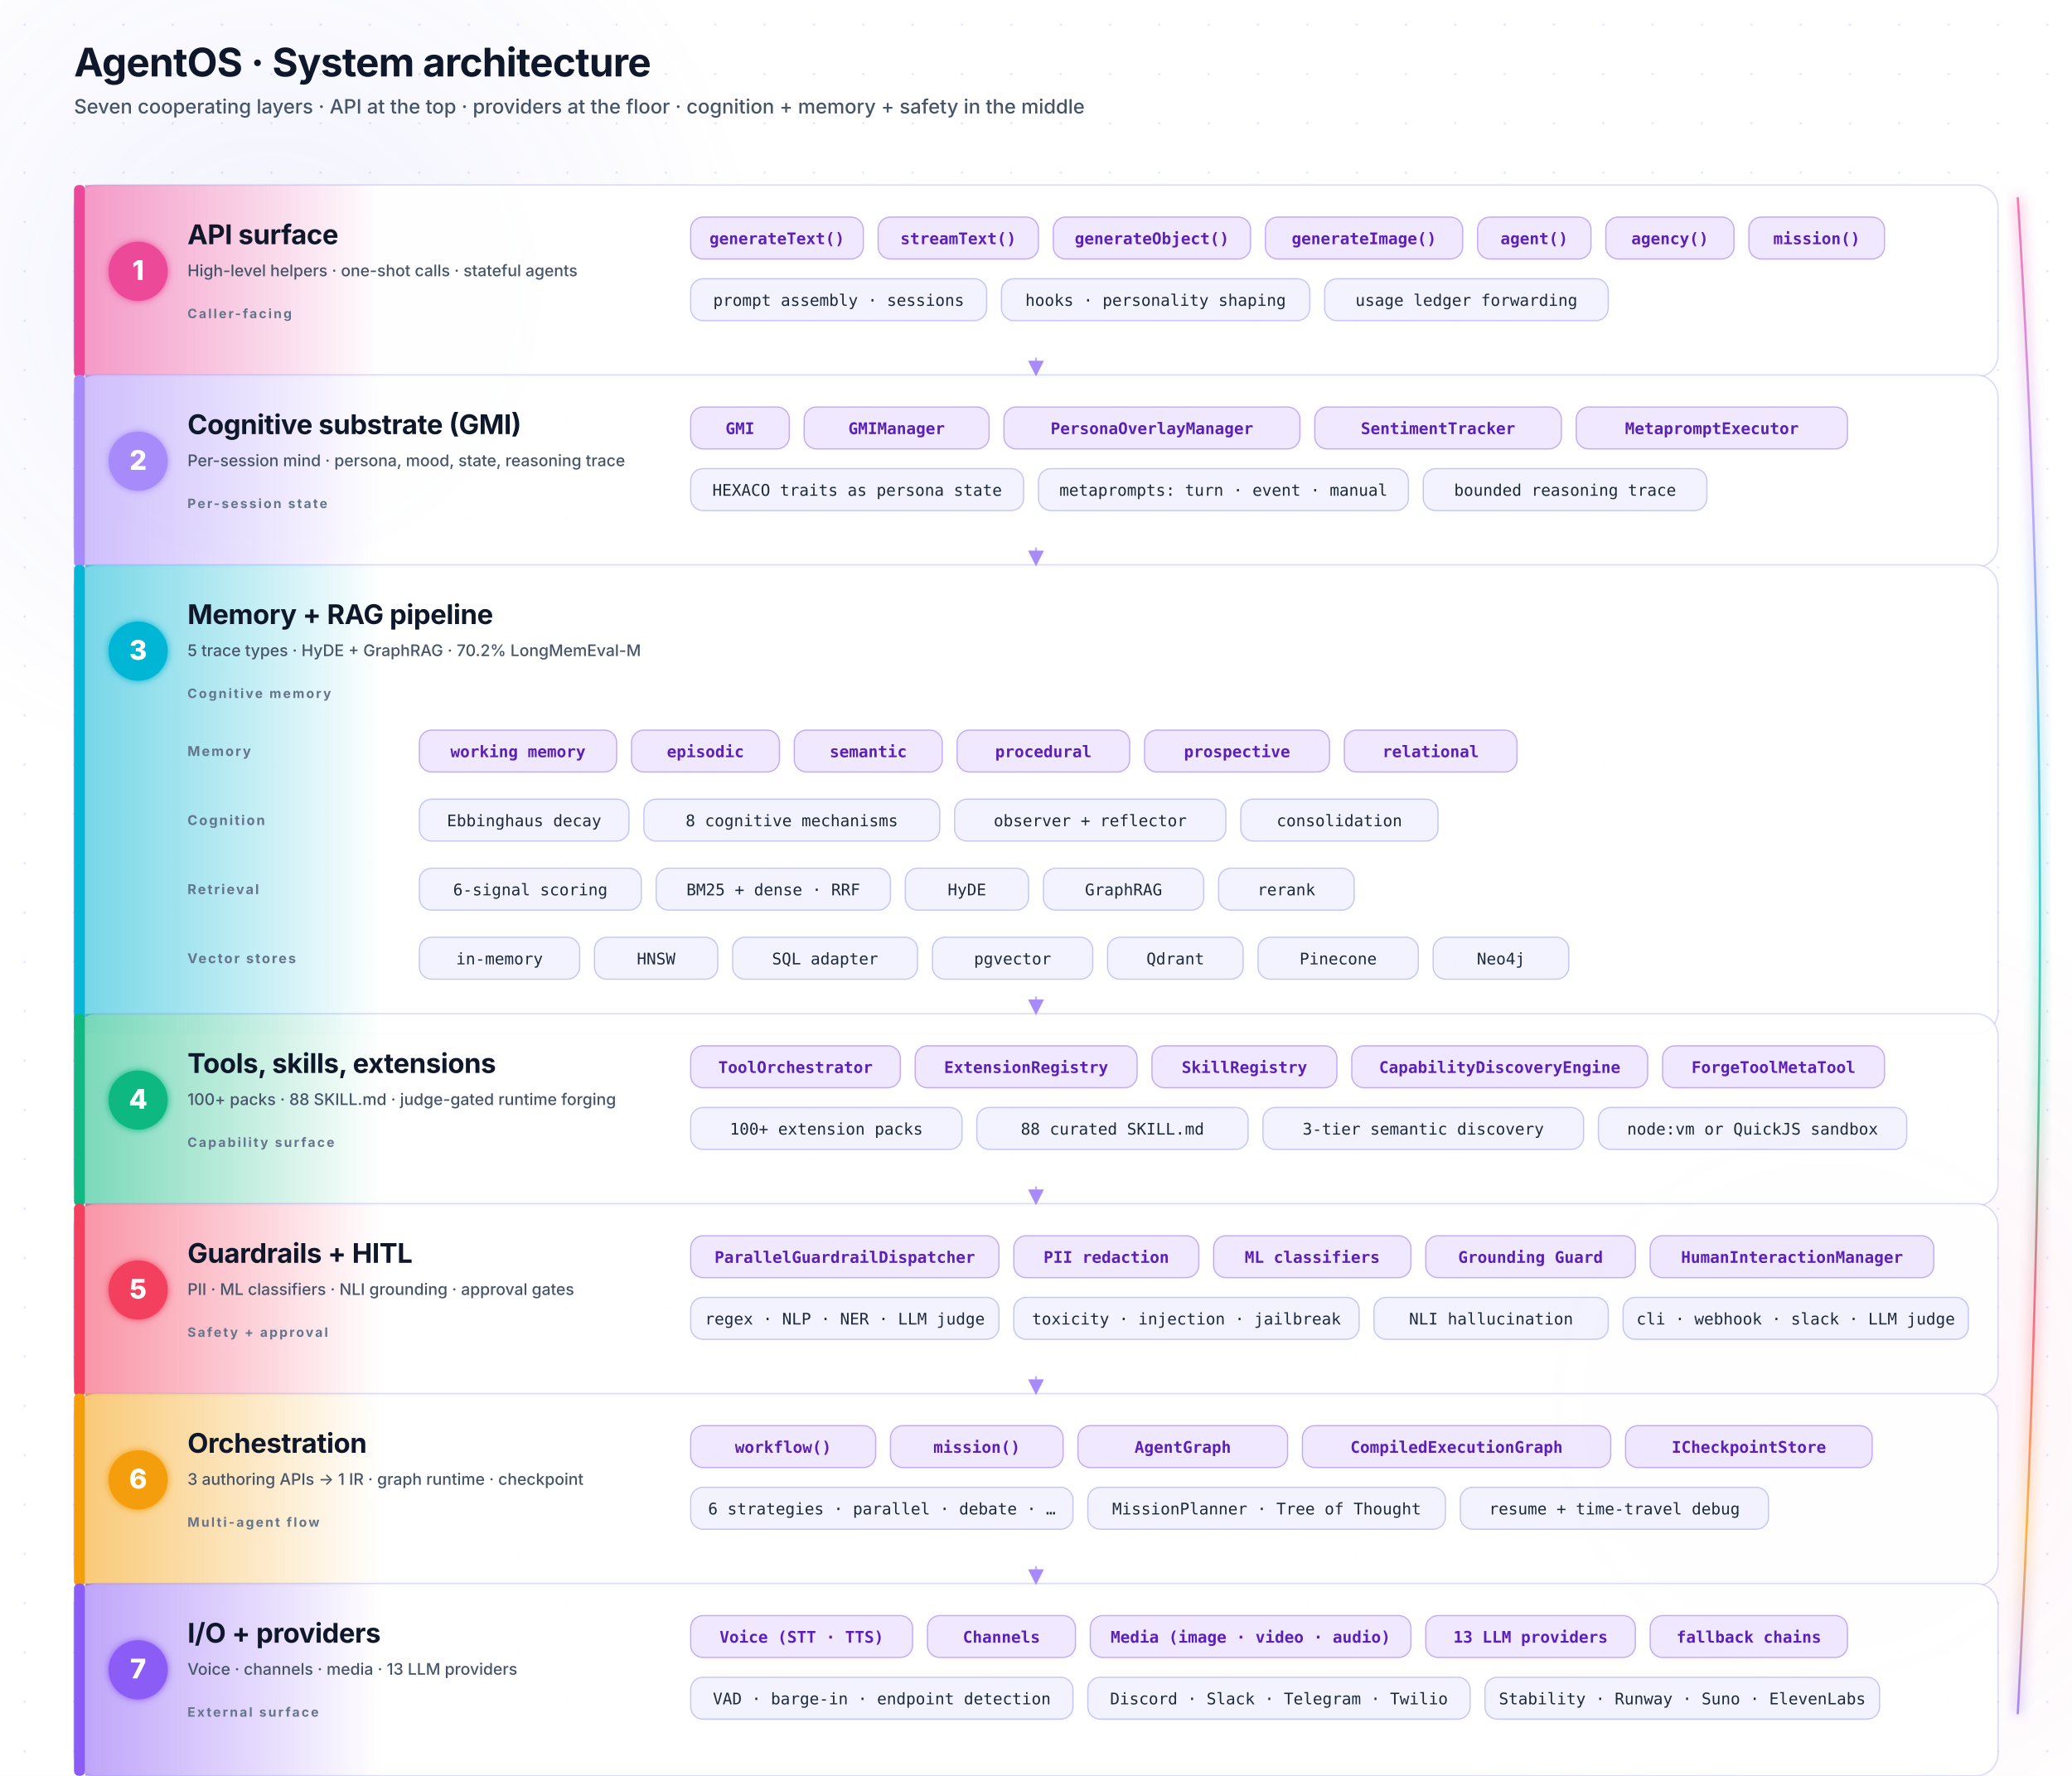
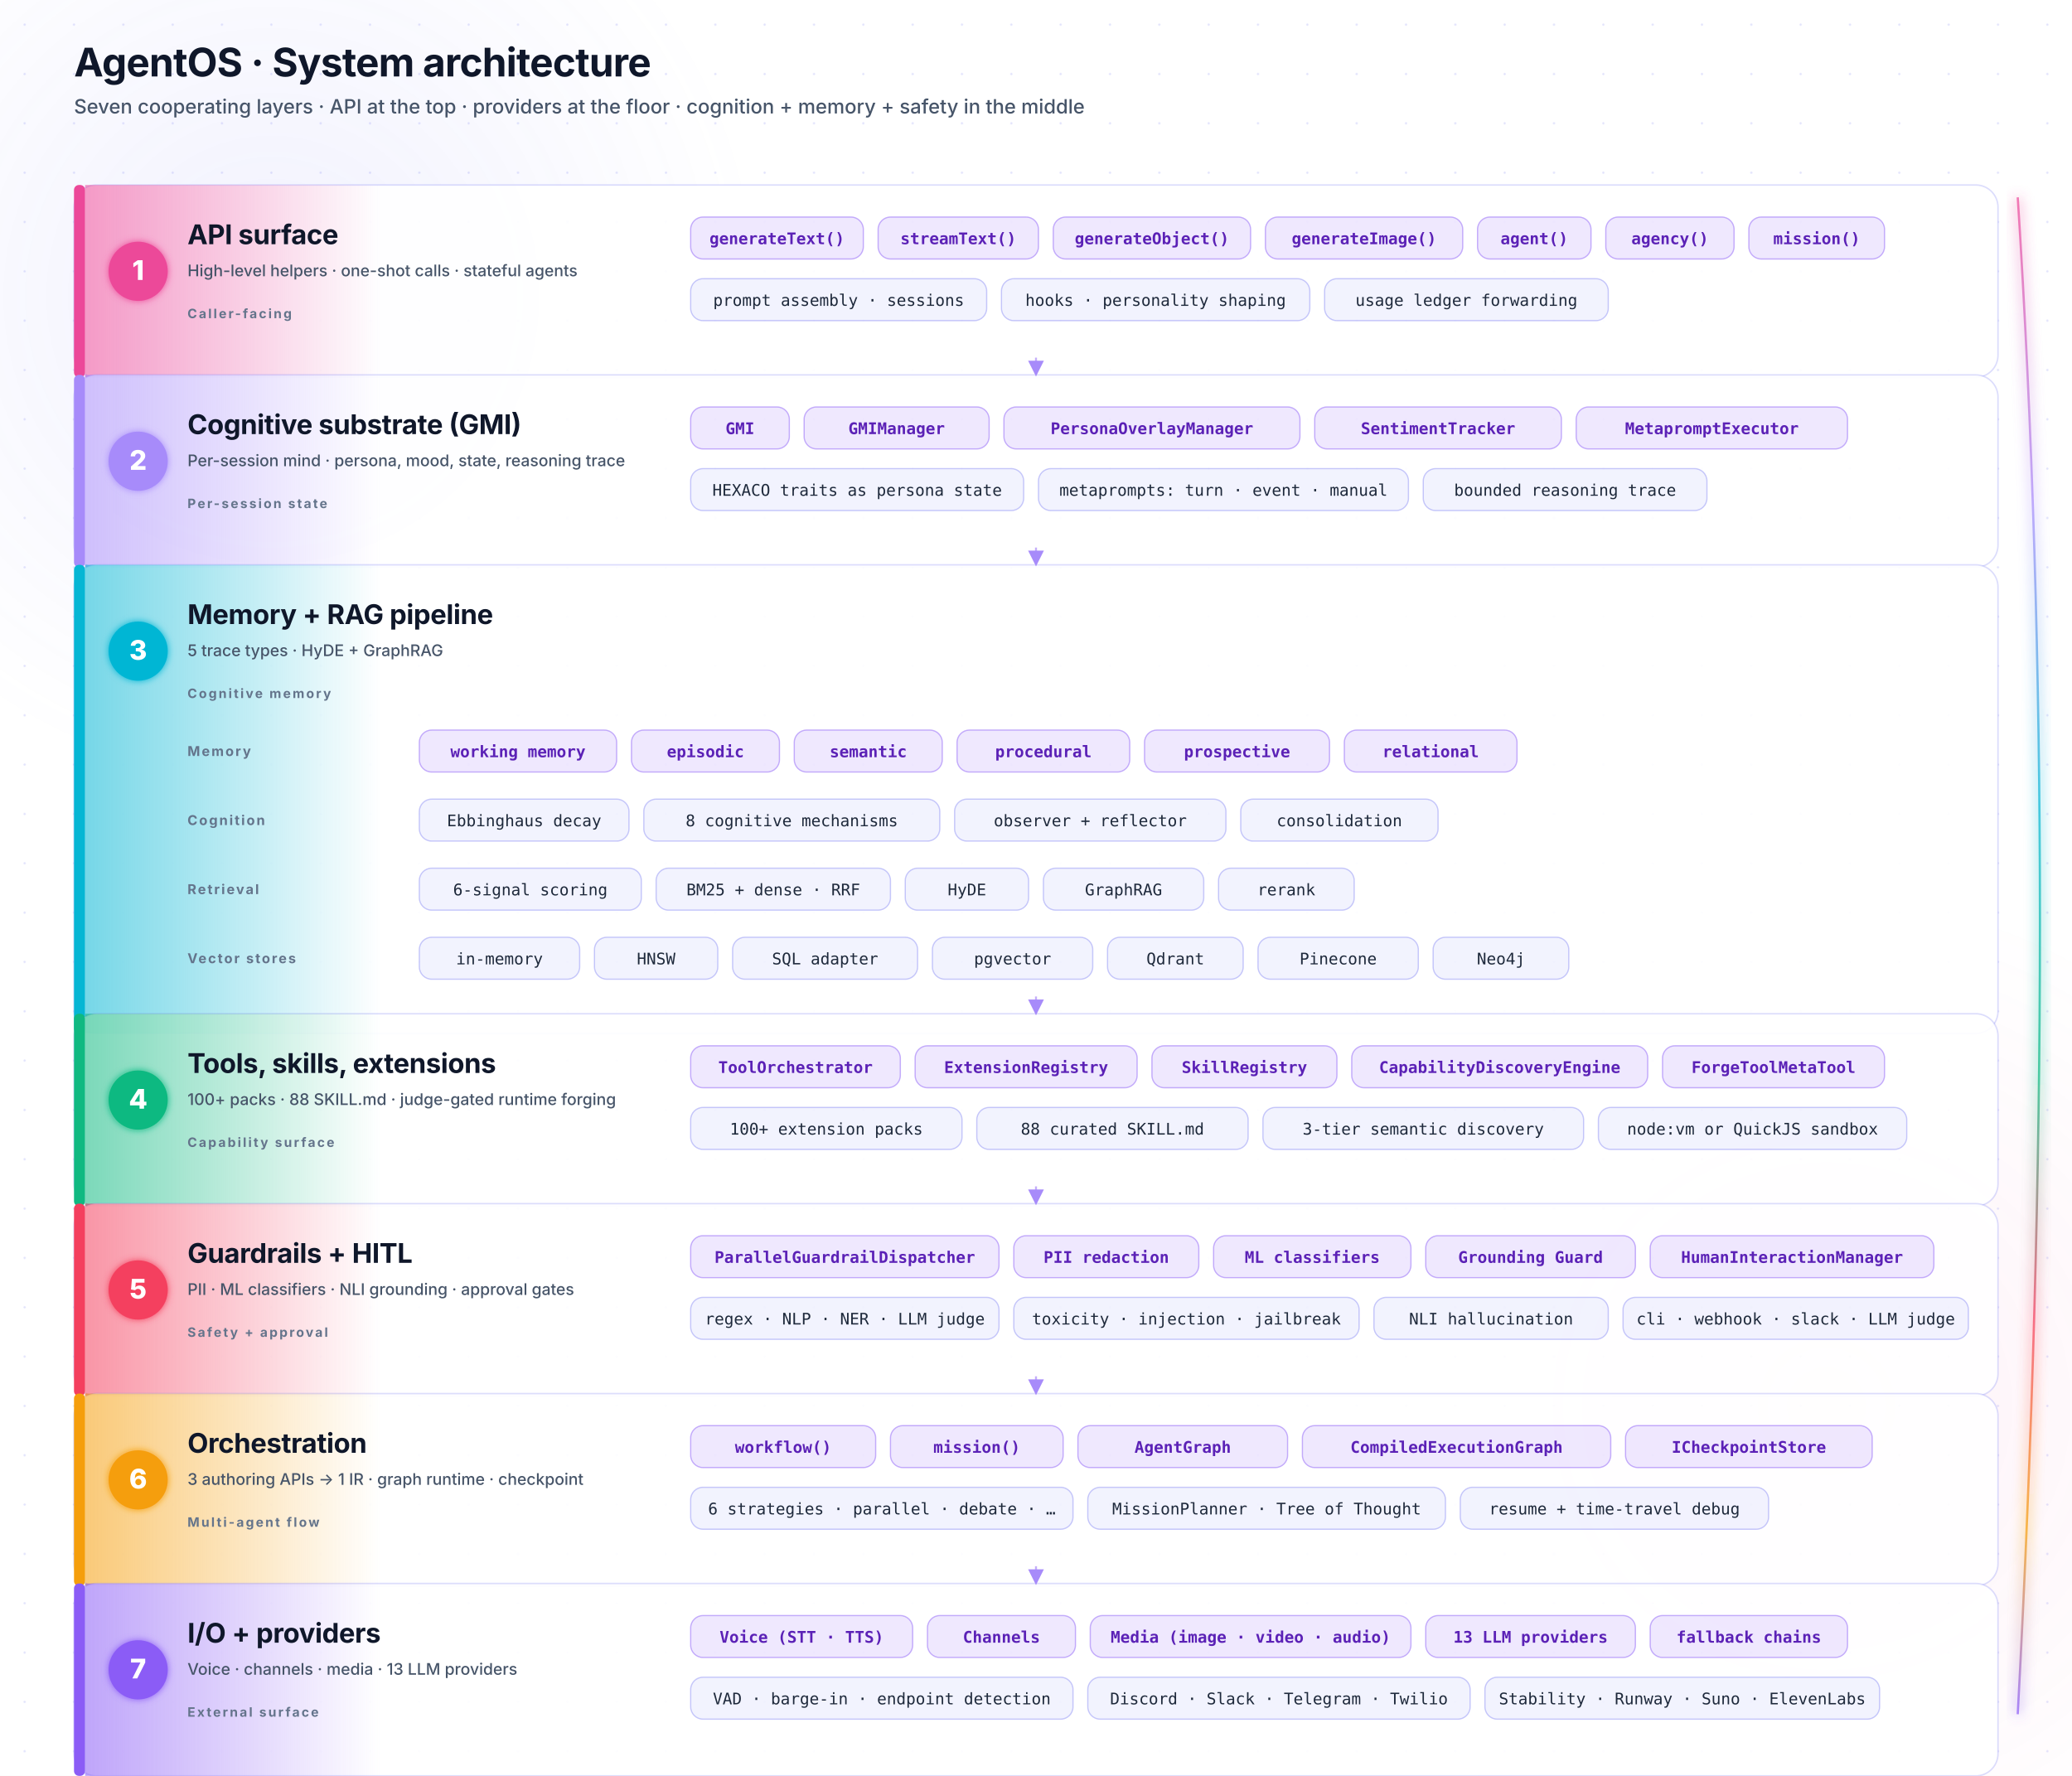
<svg xmlns="http://www.w3.org/2000/svg" viewBox="0 0 1680 1440" width="1680" height="1440" role="img" aria-labelledby="sa-title sa-desc" font-family="Inter, system-ui, -apple-system, sans-serif">
  <defs>
    <linearGradient id="sa-brand" x1="0%" y1="0%" x2="100%" y2="0%">
      <stop offset="0%" stop-color="#6366f1" />
      <stop offset="50%" stop-color="#8b5cf6" />
      <stop offset="100%" stop-color="#ec4899" />
    </linearGradient>
    <linearGradient id="sa-flow" x1="0%" y1="0%" x2="0%" y2="100%">
      <stop offset="0%" stop-color="#ec4899" stop-opacity="0.7" />
      <stop offset="20%" stop-color="#a78bfa" stop-opacity="0.7" />
      <stop offset="40%" stop-color="#06b6d4" stop-opacity="0.7" />
      <stop offset="58%" stop-color="#10b981" stop-opacity="0.7" />
      <stop offset="74%" stop-color="#f43f5e" stop-opacity="0.7" />
      <stop offset="88%" stop-color="#f59e0b" stop-opacity="0.7" />
      <stop offset="100%" stop-color="#8b5cf6" stop-opacity="0.7" />
    </linearGradient>
    <linearGradient id="sa-edge-1" x1="0%" y1="0%" x2="100%" y2="0%">
      <stop offset="0%" stop-color="#ec4899" stop-opacity="0.55" />
      <stop offset="100%" stop-color="#ec4899" stop-opacity="0" />
    </linearGradient>
    <linearGradient id="sa-edge-2" x1="0%" y1="0%" x2="100%" y2="0%">
      <stop offset="0%" stop-color="#a78bfa" stop-opacity="0.55" />
      <stop offset="100%" stop-color="#a78bfa" stop-opacity="0" />
    </linearGradient>
    <linearGradient id="sa-edge-3" x1="0%" y1="0%" x2="100%" y2="0%">
      <stop offset="0%" stop-color="#06b6d4" stop-opacity="0.55" />
      <stop offset="100%" stop-color="#06b6d4" stop-opacity="0" />
    </linearGradient>
    <linearGradient id="sa-edge-4" x1="0%" y1="0%" x2="100%" y2="0%">
      <stop offset="0%" stop-color="#10b981" stop-opacity="0.55" />
      <stop offset="100%" stop-color="#10b981" stop-opacity="0" />
    </linearGradient>
    <linearGradient id="sa-edge-5" x1="0%" y1="0%" x2="100%" y2="0%">
      <stop offset="0%" stop-color="#f43f5e" stop-opacity="0.55" />
      <stop offset="100%" stop-color="#f43f5e" stop-opacity="0" />
    </linearGradient>
    <linearGradient id="sa-edge-6" x1="0%" y1="0%" x2="100%" y2="0%">
      <stop offset="0%" stop-color="#f59e0b" stop-opacity="0.55" />
      <stop offset="100%" stop-color="#f59e0b" stop-opacity="0" />
    </linearGradient>
    <linearGradient id="sa-edge-7" x1="0%" y1="0%" x2="100%" y2="0%">
      <stop offset="0%" stop-color="#8b5cf6" stop-opacity="0.55" />
      <stop offset="100%" stop-color="#8b5cf6" stop-opacity="0" />
    </linearGradient>
    <radialGradient id="sa-orb-1" cx="50%" cy="50%" r="50%">
      <stop offset="0%" stop-color="#6366f1" stop-opacity="0.09" />
      <stop offset="100%" stop-color="#6366f1" stop-opacity="0" />
    </radialGradient>
    <radialGradient id="sa-orb-2" cx="50%" cy="50%" r="50%">
      <stop offset="0%" stop-color="#ec4899" stop-opacity="0.07" />
      <stop offset="100%" stop-color="#ec4899" stop-opacity="0" />
    </radialGradient>
    <pattern id="sa-dots" x="0" y="0" width="40" height="40" patternUnits="userSpaceOnUse">
      <circle cx="20" cy="20" r="0.9" fill="rgba(99,102,241,0.18)" />
    </pattern>
    <filter id="sa-disc-glow" x="-50%" y="-50%" width="200%" height="200%">
      <feGaussianBlur stdDeviation="3" result="b" />
      <feMerge>
        <feMergeNode in="b" />
        <feMergeNode in="SourceGraphic" />
      </feMerge>
    </filter>
    <filter id="sa-ribbon-glow" x="-50%" y="-50%" width="200%" height="200%">
      <feGaussianBlur stdDeviation="5" />
    </filter>
    <marker id="sa-arrow" viewBox="0 0 10 10" refX="9" refY="5" markerWidth="8" markerHeight="8" orient="auto">
      <path d="M 0 0 L 10 5 L 0 10 z" fill="#a78bfa" />
    </marker>
    <style>
      .bg   { fill: #ffffff; }
      .h1   { font: 700 32px Inter, system-ui, sans-serif; fill: #0f172a; letter-spacing: -0.015em; }
      .h2   { font: 500 16px Inter, system-ui, sans-serif; fill: #475569; }
      .card        { fill: rgba(255, 255, 255, 0.92); stroke: rgba(99, 102, 241, 0.22); stroke-width: 1.2; }
      .num         { font: 800 22px Inter, system-ui, sans-serif; fill: #ffffff; }
      .layer-title { font: 700 22px Inter, system-ui, sans-serif; fill: #0f172a; letter-spacing: -0.01em; }
      .layer-sub   { font: 500 13px Inter, system-ui, sans-serif; fill: #475569; }
      .lbl         { font: 700 10.5px Inter, system-ui, sans-serif; fill: #64748b; letter-spacing: 0.14em; text-transform: uppercase; }
      .lbl-row     { font: 700 11px Inter, system-ui, sans-serif; fill: #64748b; letter-spacing: 0.12em; text-transform: uppercase; }
      .pill        { fill: rgba(99, 102, 241, 0.08); stroke: rgba(99, 102, 241, 0.34); stroke-width: 1; }
      .pill-text   { font: 500 13px 'JetBrains Mono', ui-monospace, monospace; fill: #1e293b; }
      .pill-emph   { fill: rgba(139, 92, 246, 0.14); stroke: rgba(139, 92, 246, 0.48); stroke-width: 1; }
      .pill-emph-t { font: 600 13px 'JetBrains Mono', ui-monospace, monospace; fill: #5b21b6; }
      .disc-1 { fill: #ec4899; } .disc-2 { fill: #a78bfa; } .disc-3 { fill: #06b6d4; }
      .disc-4 { fill: #10b981; } .disc-5 { fill: #f43f5e; } .disc-6 { fill: #f59e0b; }
      .disc-7 { fill: #8b5cf6; }
      .layer-conn  { stroke: rgba(139, 92, 246, 0.5); stroke-width: 1.6; fill: none; stroke-dasharray: 4 4; }

            [data-theme='dark'] .h1          { fill: #f5f3ff; }
      [data-theme='dark'] .h2          { fill: #c7d2fe; }
      [data-theme='dark'] .card        { fill: rgba(15, 23, 42, 0.65); stroke: rgba(165, 180, 252, 0.22); }
      [data-theme='dark'] .layer-title { fill: #f1f5f9; }
      [data-theme='dark'] .layer-sub   { fill: #cbd5e1; }
      [data-theme='dark'] .lbl         { fill: #94a3b8; }
      [data-theme='dark'] .lbl-row     { fill: #94a3b8; }
      [data-theme='dark'] .pill        { fill: rgba(99, 102, 241, 0.18); stroke: rgba(165, 180, 252, 0.48); }
      [data-theme='dark'] .pill-text   { fill: #e2e8f0; }
      [data-theme='dark'] .pill-emph   { fill: rgba(139, 92, 246, 0.3); stroke: rgba(196, 181, 253, 0.7); }
      [data-theme='dark'] .pill-emph-t { fill: #d8b4fe; }
      [data-theme='dark'] .layer-conn  { stroke: rgba(165, 180, 252, 0.6); }
    </style>
  </defs>
  <rect class="bg" x="0" y="0" width="1680" height="1440" />
  <rect x="0" y="0" width="1680" height="1440" fill="url(#sa-dots)" />
  <circle cx="220" cy="240" r="400" fill="url(#sa-orb-1)" />
  <circle cx="1480" cy="1140" r="420" fill="url(#sa-orb-2)" />
  <text x="60" y="62" class="h1">AgentOS · System architecture</text>
  <text x="60" y="92" class="h2">Seven cooperating layers · API at the top · providers at the floor · cognition + memory + safety in the middle</text>
  <line x1="60" y1="114" x2="1620" y2="114" stroke="url(#sa-brand)" stroke-width="2.5" />
  <path d="M 1636 160 Q 1672 720 1636 1390" stroke="url(#sa-flow)" stroke-width="3" fill="none" filter="url(#sa-ribbon-glow)" />
  <path d="M 1636 160 Q 1672 720 1636 1390" stroke="url(#sa-flow)" stroke-width="1.8" fill="none" />
  <g transform="translate(60, 150)">
    <rect width="1560" height="156" rx="18" class="card" />
    <rect width="9" height="156" rx="4" fill="#ec4899" />
    <rect x="9" width="240" height="156" fill="url(#sa-edge-1)" />
    <circle cx="52" cy="70" r="24" class="disc-1" filter="url(#sa-disc-glow)" />
    <text x="52" y="77" text-anchor="middle" class="num">1</text>
    <text x="92" y="48" class="layer-title">API surface</text>
    <text x="92" y="74" class="layer-sub">High-level helpers · one-shot calls · stateful agents</text>
    <text x="92" y="108" class="lbl">Caller-facing</text>
    <g transform="translate(500, 26)">
      <g>
        <rect width="140" height="34" rx="10" class="pill-emph" />
        <text x="70" y="22" text-anchor="middle" class="pill-emph-t">generateText()</text>
      </g>
      <g transform="translate(152, 0)">
        <rect width="130" height="34" rx="10" class="pill-emph" />
        <text x="65" y="22" text-anchor="middle" class="pill-emph-t">streamText()</text>
      </g>
      <g transform="translate(294, 0)">
        <rect width="160" height="34" rx="10" class="pill-emph" />
        <text x="80" y="22" text-anchor="middle" class="pill-emph-t">generateObject()</text>
      </g>
      <g transform="translate(466, 0)">
        <rect width="160" height="34" rx="10" class="pill-emph" />
        <text x="80" y="22" text-anchor="middle" class="pill-emph-t">generateImage()</text>
      </g>
      <g transform="translate(638, 0)">
        <rect width="92" height="34" rx="10" class="pill-emph" />
        <text x="46" y="22" text-anchor="middle" class="pill-emph-t">agent()</text>
      </g>
      <g transform="translate(742, 0)">
        <rect width="104" height="34" rx="10" class="pill-emph" />
        <text x="52" y="22" text-anchor="middle" class="pill-emph-t">agency()</text>
      </g>
      <g transform="translate(858, 0)">
        <rect width="110" height="34" rx="10" class="pill-emph" />
        <text x="55" y="22" text-anchor="middle" class="pill-emph-t">mission()</text>
      </g>
    </g>
    <g transform="translate(500, 76)">
      <g>
        <rect width="240" height="34" rx="10" class="pill" />
        <text x="120" y="22" text-anchor="middle" class="pill-text">prompt assembly · sessions</text>
      </g>
      <g transform="translate(252, 0)">
        <rect width="250" height="34" rx="10" class="pill" />
        <text x="125" y="22" text-anchor="middle" class="pill-text">hooks · personality shaping</text>
      </g>
      <g transform="translate(514, 0)">
        <rect width="230" height="34" rx="10" class="pill" />
        <text x="115" y="22" text-anchor="middle" class="pill-text">usage ledger forwarding</text>
      </g>
    </g>
  </g>
  <g transform="translate(60, 304)">
    <rect width="1560" height="156" rx="18" class="card" />
    <rect width="9" height="156" rx="4" fill="#a78bfa" />
    <rect x="9" width="240" height="156" fill="url(#sa-edge-2)" />
    <circle cx="52" cy="70" r="24" class="disc-2" filter="url(#sa-disc-glow)" />
    <text x="52" y="77" text-anchor="middle" class="num">2</text>
    <text x="92" y="48" class="layer-title">Cognitive substrate (GMI)</text>
    <text x="92" y="74" class="layer-sub">Per-session mind · persona, mood, state, reasoning trace</text>
    <text x="92" y="108" class="lbl">Per-session state</text>
    <g transform="translate(500, 26)">
      <g>
        <rect width="80" height="34" rx="10" class="pill-emph" />
        <text x="40" y="22" text-anchor="middle" class="pill-emph-t">GMI</text>
      </g>
      <g transform="translate(92, 0)">
        <rect width="150" height="34" rx="10" class="pill-emph" />
        <text x="75" y="22" text-anchor="middle" class="pill-emph-t">GMIManager</text>
      </g>
      <g transform="translate(254, 0)">
        <rect width="240" height="34" rx="10" class="pill-emph" />
        <text x="120" y="22" text-anchor="middle" class="pill-emph-t">PersonaOverlayManager</text>
      </g>
      <g transform="translate(506, 0)">
        <rect width="200" height="34" rx="10" class="pill-emph" />
        <text x="100" y="22" text-anchor="middle" class="pill-emph-t">SentimentTracker</text>
      </g>
      <g transform="translate(718, 0)">
        <rect width="220" height="34" rx="10" class="pill-emph" />
        <text x="110" y="22" text-anchor="middle" class="pill-emph-t">MetapromptExecutor</text>
      </g>
    </g>
    <g transform="translate(500, 76)">
      <g>
        <rect width="270" height="34" rx="10" class="pill" />
        <text x="135" y="22" text-anchor="middle" class="pill-text">HEXACO traits as persona state</text>
      </g>
      <g transform="translate(282, 0)">
        <rect width="300" height="34" rx="10" class="pill" />
        <text x="150" y="22" text-anchor="middle" class="pill-text">metaprompts: turn · event · manual</text>
      </g>
      <g transform="translate(594, 0)">
        <rect width="230" height="34" rx="10" class="pill" />
        <text x="115" y="22" text-anchor="middle" class="pill-text">bounded reasoning trace</text>
      </g>
    </g>
  </g>
  <g transform="translate(60, 458)">
    <rect width="1560" height="380" rx="18" class="card" />
    <rect width="9" height="380" rx="4" fill="#06b6d4" />
    <rect x="9" width="240" height="380" fill="url(#sa-edge-3)" />
    <circle cx="52" cy="70" r="24" class="disc-3" filter="url(#sa-disc-glow)" />
    <text x="52" y="77" text-anchor="middle" class="num">3</text>
    <text x="92" y="48" class="layer-title">Memory + RAG pipeline</text>
-     <text x="92" y="74" class="layer-sub">5 trace types · HyDE + GraphRAG · 70.2% LongMemEval-M</text>
+     <text x="92" y="74" class="layer-sub">5 trace types · HyDE + GraphRAG</text>
    <text x="92" y="108" class="lbl">Cognitive memory</text>
    <text x="92" y="155" class="lbl-row">Memory</text>
    <g transform="translate(280, 134)">
      <g>
        <rect width="160" height="34" rx="10" class="pill-emph" />
        <text x="80" y="22" text-anchor="middle" class="pill-emph-t">working memory</text>
      </g>
      <g transform="translate(172, 0)">
        <rect width="120" height="34" rx="10" class="pill-emph" />
        <text x="60" y="22" text-anchor="middle" class="pill-emph-t">episodic</text>
      </g>
      <g transform="translate(304, 0)">
        <rect width="120" height="34" rx="10" class="pill-emph" />
        <text x="60" y="22" text-anchor="middle" class="pill-emph-t">semantic</text>
      </g>
      <g transform="translate(436, 0)">
        <rect width="140" height="34" rx="10" class="pill-emph" />
        <text x="70" y="22" text-anchor="middle" class="pill-emph-t">procedural</text>
      </g>
      <g transform="translate(588, 0)">
        <rect width="150" height="34" rx="10" class="pill-emph" />
        <text x="75" y="22" text-anchor="middle" class="pill-emph-t">prospective</text>
      </g>
      <g transform="translate(750, 0)">
        <rect width="140" height="34" rx="10" class="pill-emph" />
        <text x="70" y="22" text-anchor="middle" class="pill-emph-t">relational</text>
      </g>
    </g>
    <text x="92" y="211" class="lbl-row">Cognition</text>
    <g transform="translate(280, 190)">
      <g>
        <rect width="170" height="34" rx="10" class="pill" />
        <text x="85" y="22" text-anchor="middle" class="pill-text">Ebbinghaus decay</text>
      </g>
      <g transform="translate(182, 0)">
        <rect width="240" height="34" rx="10" class="pill" />
        <text x="120" y="22" text-anchor="middle" class="pill-text">8 cognitive mechanisms</text>
      </g>
      <g transform="translate(434, 0)">
        <rect width="220" height="34" rx="10" class="pill" />
        <text x="110" y="22" text-anchor="middle" class="pill-text">observer + reflector</text>
      </g>
      <g transform="translate(666, 0)">
        <rect width="160" height="34" rx="10" class="pill" />
        <text x="80" y="22" text-anchor="middle" class="pill-text">consolidation</text>
      </g>
    </g>
    <text x="92" y="267" class="lbl-row">Retrieval</text>
    <g transform="translate(280, 246)">
      <g>
        <rect width="180" height="34" rx="10" class="pill" />
        <text x="90" y="22" text-anchor="middle" class="pill-text">6-signal scoring</text>
      </g>
      <g transform="translate(192, 0)">
        <rect width="190" height="34" rx="10" class="pill" />
        <text x="95" y="22" text-anchor="middle" class="pill-text">BM25 + dense · RRF</text>
      </g>
      <g transform="translate(394, 0)">
        <rect width="100" height="34" rx="10" class="pill" />
        <text x="50" y="22" text-anchor="middle" class="pill-text">HyDE</text>
      </g>
      <g transform="translate(506, 0)">
        <rect width="130" height="34" rx="10" class="pill" />
        <text x="65" y="22" text-anchor="middle" class="pill-text">GraphRAG</text>
      </g>
      <g transform="translate(648, 0)">
        <rect width="110" height="34" rx="10" class="pill" />
        <text x="55" y="22" text-anchor="middle" class="pill-text">rerank</text>
      </g>
    </g>
    <text x="92" y="323" class="lbl-row">Vector stores</text>
    <g transform="translate(280, 302)">
      <g>
        <rect width="130" height="34" rx="10" class="pill" />
        <text x="65" y="22" text-anchor="middle" class="pill-text">in-memory</text>
      </g>
      <g transform="translate(142, 0)">
        <rect width="100" height="34" rx="10" class="pill" />
        <text x="50" y="22" text-anchor="middle" class="pill-text">HNSW</text>
      </g>
      <g transform="translate(254, 0)">
        <rect width="150" height="34" rx="10" class="pill" />
        <text x="75" y="22" text-anchor="middle" class="pill-text">SQL adapter</text>
      </g>
      <g transform="translate(416, 0)">
        <rect width="130" height="34" rx="10" class="pill" />
        <text x="65" y="22" text-anchor="middle" class="pill-text">pgvector</text>
      </g>
      <g transform="translate(558, 0)">
        <rect width="110" height="34" rx="10" class="pill" />
        <text x="55" y="22" text-anchor="middle" class="pill-text">Qdrant</text>
      </g>
      <g transform="translate(680, 0)">
        <rect width="130" height="34" rx="10" class="pill" />
        <text x="65" y="22" text-anchor="middle" class="pill-text">Pinecone</text>
      </g>
      <g transform="translate(822, 0)">
        <rect width="110" height="34" rx="10" class="pill" />
        <text x="55" y="22" text-anchor="middle" class="pill-text">Neo4j</text>
      </g>
    </g>
  </g>
  <g transform="translate(60, 822)">
    <rect width="1560" height="156" rx="18" class="card" />
    <rect width="9" height="156" rx="4" fill="#10b981" />
    <rect x="9" width="240" height="156" fill="url(#sa-edge-4)" />
    <circle cx="52" cy="70" r="24" class="disc-4" filter="url(#sa-disc-glow)" />
    <text x="52" y="77" text-anchor="middle" class="num">4</text>
    <text x="92" y="48" class="layer-title">Tools, skills, extensions</text>
    <text x="92" y="74" class="layer-sub">100+ packs · 88 SKILL.md · judge-gated runtime forging</text>
    <text x="92" y="108" class="lbl">Capability surface</text>
    <g transform="translate(500, 26)">
      <g>
        <rect width="170" height="34" rx="10" class="pill-emph" />
        <text x="85" y="22" text-anchor="middle" class="pill-emph-t">ToolOrchestrator</text>
      </g>
      <g transform="translate(182, 0)">
        <rect width="180" height="34" rx="10" class="pill-emph" />
        <text x="90" y="22" text-anchor="middle" class="pill-emph-t">ExtensionRegistry</text>
      </g>
      <g transform="translate(374, 0)">
        <rect width="150" height="34" rx="10" class="pill-emph" />
        <text x="75" y="22" text-anchor="middle" class="pill-emph-t">SkillRegistry</text>
      </g>
      <g transform="translate(536, 0)">
        <rect width="240" height="34" rx="10" class="pill-emph" />
        <text x="120" y="22" text-anchor="middle" class="pill-emph-t">CapabilityDiscoveryEngine</text>
      </g>
      <g transform="translate(788, 0)">
        <rect width="180" height="34" rx="10" class="pill-emph" />
        <text x="90" y="22" text-anchor="middle" class="pill-emph-t">ForgeToolMetaTool</text>
      </g>
    </g>
    <g transform="translate(500, 76)">
      <g>
        <rect width="220" height="34" rx="10" class="pill" />
        <text x="110" y="22" text-anchor="middle" class="pill-text">100+ extension packs</text>
      </g>
      <g transform="translate(232, 0)">
        <rect width="220" height="34" rx="10" class="pill" />
        <text x="110" y="22" text-anchor="middle" class="pill-text">88 curated SKILL.md</text>
      </g>
      <g transform="translate(464, 0)">
        <rect width="260" height="34" rx="10" class="pill" />
        <text x="130" y="22" text-anchor="middle" class="pill-text">3-tier semantic discovery</text>
      </g>
      <g transform="translate(736, 0)">
        <rect width="250" height="34" rx="10" class="pill" />
        <text x="125" y="22" text-anchor="middle" class="pill-text">node:vm or QuickJS sandbox</text>
      </g>
    </g>
  </g>
  <g transform="translate(60, 976)">
    <rect width="1560" height="156" rx="18" class="card" />
    <rect width="9" height="156" rx="4" fill="#f43f5e" />
    <rect x="9" width="240" height="156" fill="url(#sa-edge-5)" />
    <circle cx="52" cy="70" r="24" class="disc-5" filter="url(#sa-disc-glow)" />
    <text x="52" y="77" text-anchor="middle" class="num">5</text>
    <text x="92" y="48" class="layer-title">Guardrails + HITL</text>
    <text x="92" y="74" class="layer-sub">PII · ML classifiers · NLI grounding · approval gates</text>
    <text x="92" y="108" class="lbl">Safety + approval</text>
    <g transform="translate(500, 26)">
      <g>
        <rect width="250" height="34" rx="10" class="pill-emph" />
        <text x="125" y="22" text-anchor="middle" class="pill-emph-t">ParallelGuardrailDispatcher</text>
      </g>
      <g transform="translate(262, 0)">
        <rect width="150" height="34" rx="10" class="pill-emph" />
        <text x="75" y="22" text-anchor="middle" class="pill-emph-t">PII redaction</text>
      </g>
      <g transform="translate(424, 0)">
        <rect width="160" height="34" rx="10" class="pill-emph" />
        <text x="80" y="22" text-anchor="middle" class="pill-emph-t">ML classifiers</text>
      </g>
      <g transform="translate(596, 0)">
        <rect width="170" height="34" rx="10" class="pill-emph" />
        <text x="85" y="22" text-anchor="middle" class="pill-emph-t">Grounding Guard</text>
      </g>
      <g transform="translate(778, 0)">
        <rect width="230" height="34" rx="10" class="pill-emph" />
        <text x="115" y="22" text-anchor="middle" class="pill-emph-t">HumanInteractionManager</text>
      </g>
    </g>
    <g transform="translate(500, 76)">
      <g>
        <rect width="250" height="34" rx="10" class="pill" />
        <text x="125" y="22" text-anchor="middle" class="pill-text">regex · NLP · NER · LLM judge</text>
      </g>
      <g transform="translate(262, 0)">
        <rect width="280" height="34" rx="10" class="pill" />
        <text x="140" y="22" text-anchor="middle" class="pill-text">toxicity · injection · jailbreak</text>
      </g>
      <g transform="translate(554, 0)">
        <rect width="190" height="34" rx="10" class="pill" />
        <text x="95" y="22" text-anchor="middle" class="pill-text">NLI hallucination</text>
      </g>
      <g transform="translate(756, 0)">
        <rect width="280" height="34" rx="10" class="pill" />
        <text x="140" y="22" text-anchor="middle" class="pill-text">cli · webhook · slack · LLM judge</text>
      </g>
    </g>
  </g>
  <g transform="translate(60, 1130)">
    <rect width="1560" height="156" rx="18" class="card" />
    <rect width="9" height="156" rx="4" fill="#f59e0b" />
    <rect x="9" width="240" height="156" fill="url(#sa-edge-6)" />
    <circle cx="52" cy="70" r="24" class="disc-6" filter="url(#sa-disc-glow)" />
    <text x="52" y="77" text-anchor="middle" class="num">6</text>
    <text x="92" y="48" class="layer-title">Orchestration</text>
    <text x="92" y="74" class="layer-sub">3 authoring APIs → 1 IR · graph runtime · checkpoint</text>
    <text x="92" y="108" class="lbl">Multi-agent flow</text>
    <g transform="translate(500, 26)">
      <g>
        <rect width="150" height="34" rx="10" class="pill-emph" />
        <text x="75" y="22" text-anchor="middle" class="pill-emph-t">workflow()</text>
      </g>
      <g transform="translate(162, 0)">
        <rect width="140" height="34" rx="10" class="pill-emph" />
        <text x="70" y="22" text-anchor="middle" class="pill-emph-t">mission()</text>
      </g>
      <g transform="translate(314, 0)">
        <rect width="170" height="34" rx="10" class="pill-emph" />
        <text x="85" y="22" text-anchor="middle" class="pill-emph-t">AgentGraph</text>
      </g>
      <g transform="translate(496, 0)">
        <rect width="250" height="34" rx="10" class="pill-emph" />
        <text x="125" y="22" text-anchor="middle" class="pill-emph-t">CompiledExecutionGraph</text>
      </g>
      <g transform="translate(758, 0)">
        <rect width="200" height="34" rx="10" class="pill-emph" />
        <text x="100" y="22" text-anchor="middle" class="pill-emph-t">ICheckpointStore</text>
      </g>
    </g>
    <g transform="translate(500, 76)">
      <g>
        <rect width="310" height="34" rx="10" class="pill" />
        <text x="155" y="22" text-anchor="middle" class="pill-text">6 strategies · parallel · debate · …</text>
      </g>
      <g transform="translate(322, 0)">
        <rect width="290" height="34" rx="10" class="pill" />
        <text x="145" y="22" text-anchor="middle" class="pill-text">MissionPlanner · Tree of Thought</text>
      </g>
      <g transform="translate(624, 0)">
        <rect width="250" height="34" rx="10" class="pill" />
        <text x="125" y="22" text-anchor="middle" class="pill-text">resume + time-travel debug</text>
      </g>
    </g>
  </g>
  <g transform="translate(60, 1284)">
    <rect width="1560" height="156" rx="18" class="card" />
    <rect width="9" height="156" rx="4" fill="#8b5cf6" />
    <rect x="9" width="240" height="156" fill="url(#sa-edge-7)" />
    <circle cx="52" cy="70" r="24" class="disc-7" filter="url(#sa-disc-glow)" />
    <text x="52" y="77" text-anchor="middle" class="num">7</text>
    <text x="92" y="48" class="layer-title">I/O + providers</text>
    <text x="92" y="74" class="layer-sub">Voice · channels · media · 13 LLM providers</text>
    <text x="92" y="108" class="lbl">External surface</text>
    <g transform="translate(500, 26)">
      <g>
        <rect width="180" height="34" rx="10" class="pill-emph" />
        <text x="90" y="22" text-anchor="middle" class="pill-emph-t">Voice (STT · TTS)</text>
      </g>
      <g transform="translate(192, 0)">
        <rect width="120" height="34" rx="10" class="pill-emph" />
        <text x="60" y="22" text-anchor="middle" class="pill-emph-t">Channels</text>
      </g>
      <g transform="translate(324, 0)">
        <rect width="260" height="34" rx="10" class="pill-emph" />
        <text x="130" y="22" text-anchor="middle" class="pill-emph-t">Media (image · video · audio)</text>
      </g>
      <g transform="translate(596, 0)">
        <rect width="170" height="34" rx="10" class="pill-emph" />
        <text x="85" y="22" text-anchor="middle" class="pill-emph-t">13 LLM providers</text>
      </g>
      <g transform="translate(778, 0)">
        <rect width="160" height="34" rx="10" class="pill-emph" />
        <text x="80" y="22" text-anchor="middle" class="pill-emph-t">fallback chains</text>
      </g>
    </g>
    <g transform="translate(500, 76)">
      <g>
        <rect width="310" height="34" rx="10" class="pill" />
        <text x="155" y="22" text-anchor="middle" class="pill-text">VAD · barge-in · endpoint detection</text>
      </g>
      <g transform="translate(322, 0)">
        <rect width="310" height="34" rx="10" class="pill" />
        <text x="155" y="22" text-anchor="middle" class="pill-text">Discord · Slack · Telegram · Twilio</text>
      </g>
      <g transform="translate(644, 0)">
        <rect width="320" height="34" rx="10" class="pill" />
        <text x="160" y="22" text-anchor="middle" class="pill-text">Stability · Runway · Suno · ElevenLabs</text>
      </g>
    </g>
  </g>
  <path d="M 840 290 L 840 304" class="layer-conn" marker-end="url(#sa-arrow)" />
  <path d="M 840 444 L 840 458" class="layer-conn" marker-end="url(#sa-arrow)" />
  <path d="M 840 808 L 840 822" class="layer-conn" marker-end="url(#sa-arrow)" />
  <path d="M 840 962 L 840 976" class="layer-conn" marker-end="url(#sa-arrow)" />
  <path d="M 840 1116 L 840 1130" class="layer-conn" marker-end="url(#sa-arrow)" />
  <path d="M 840 1270 L 840 1284" class="layer-conn" marker-end="url(#sa-arrow)" />
</svg>
